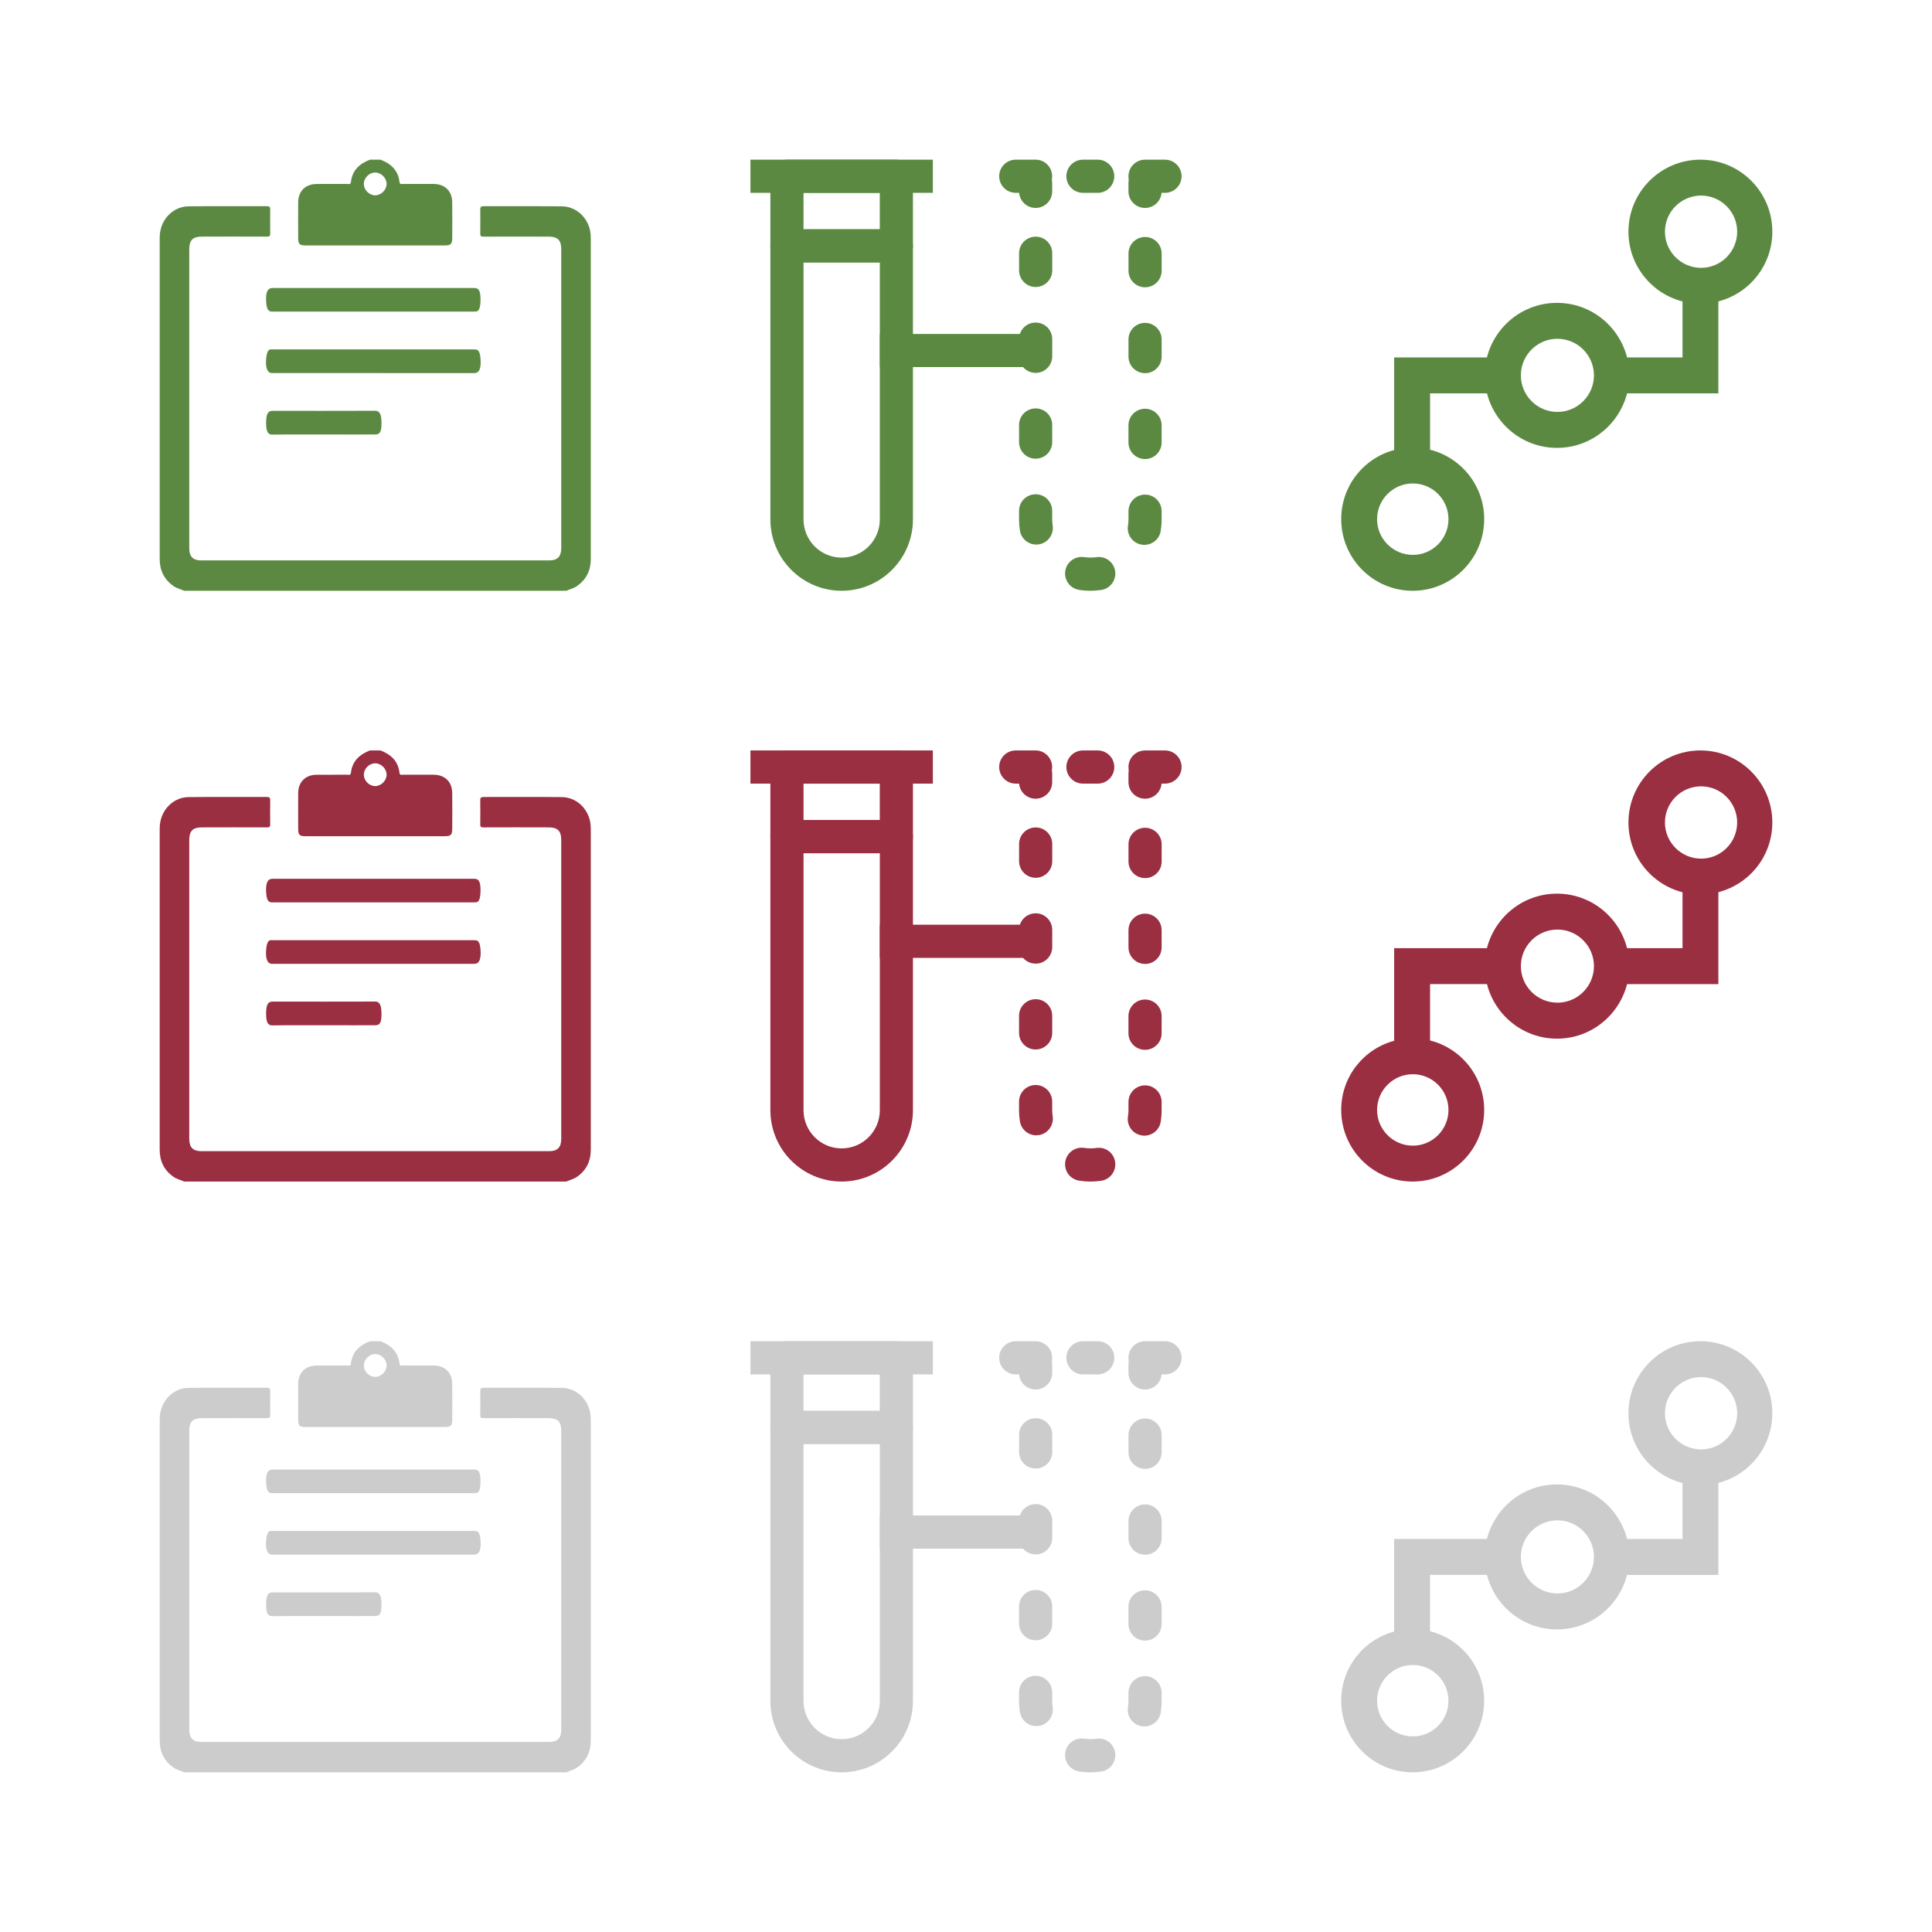
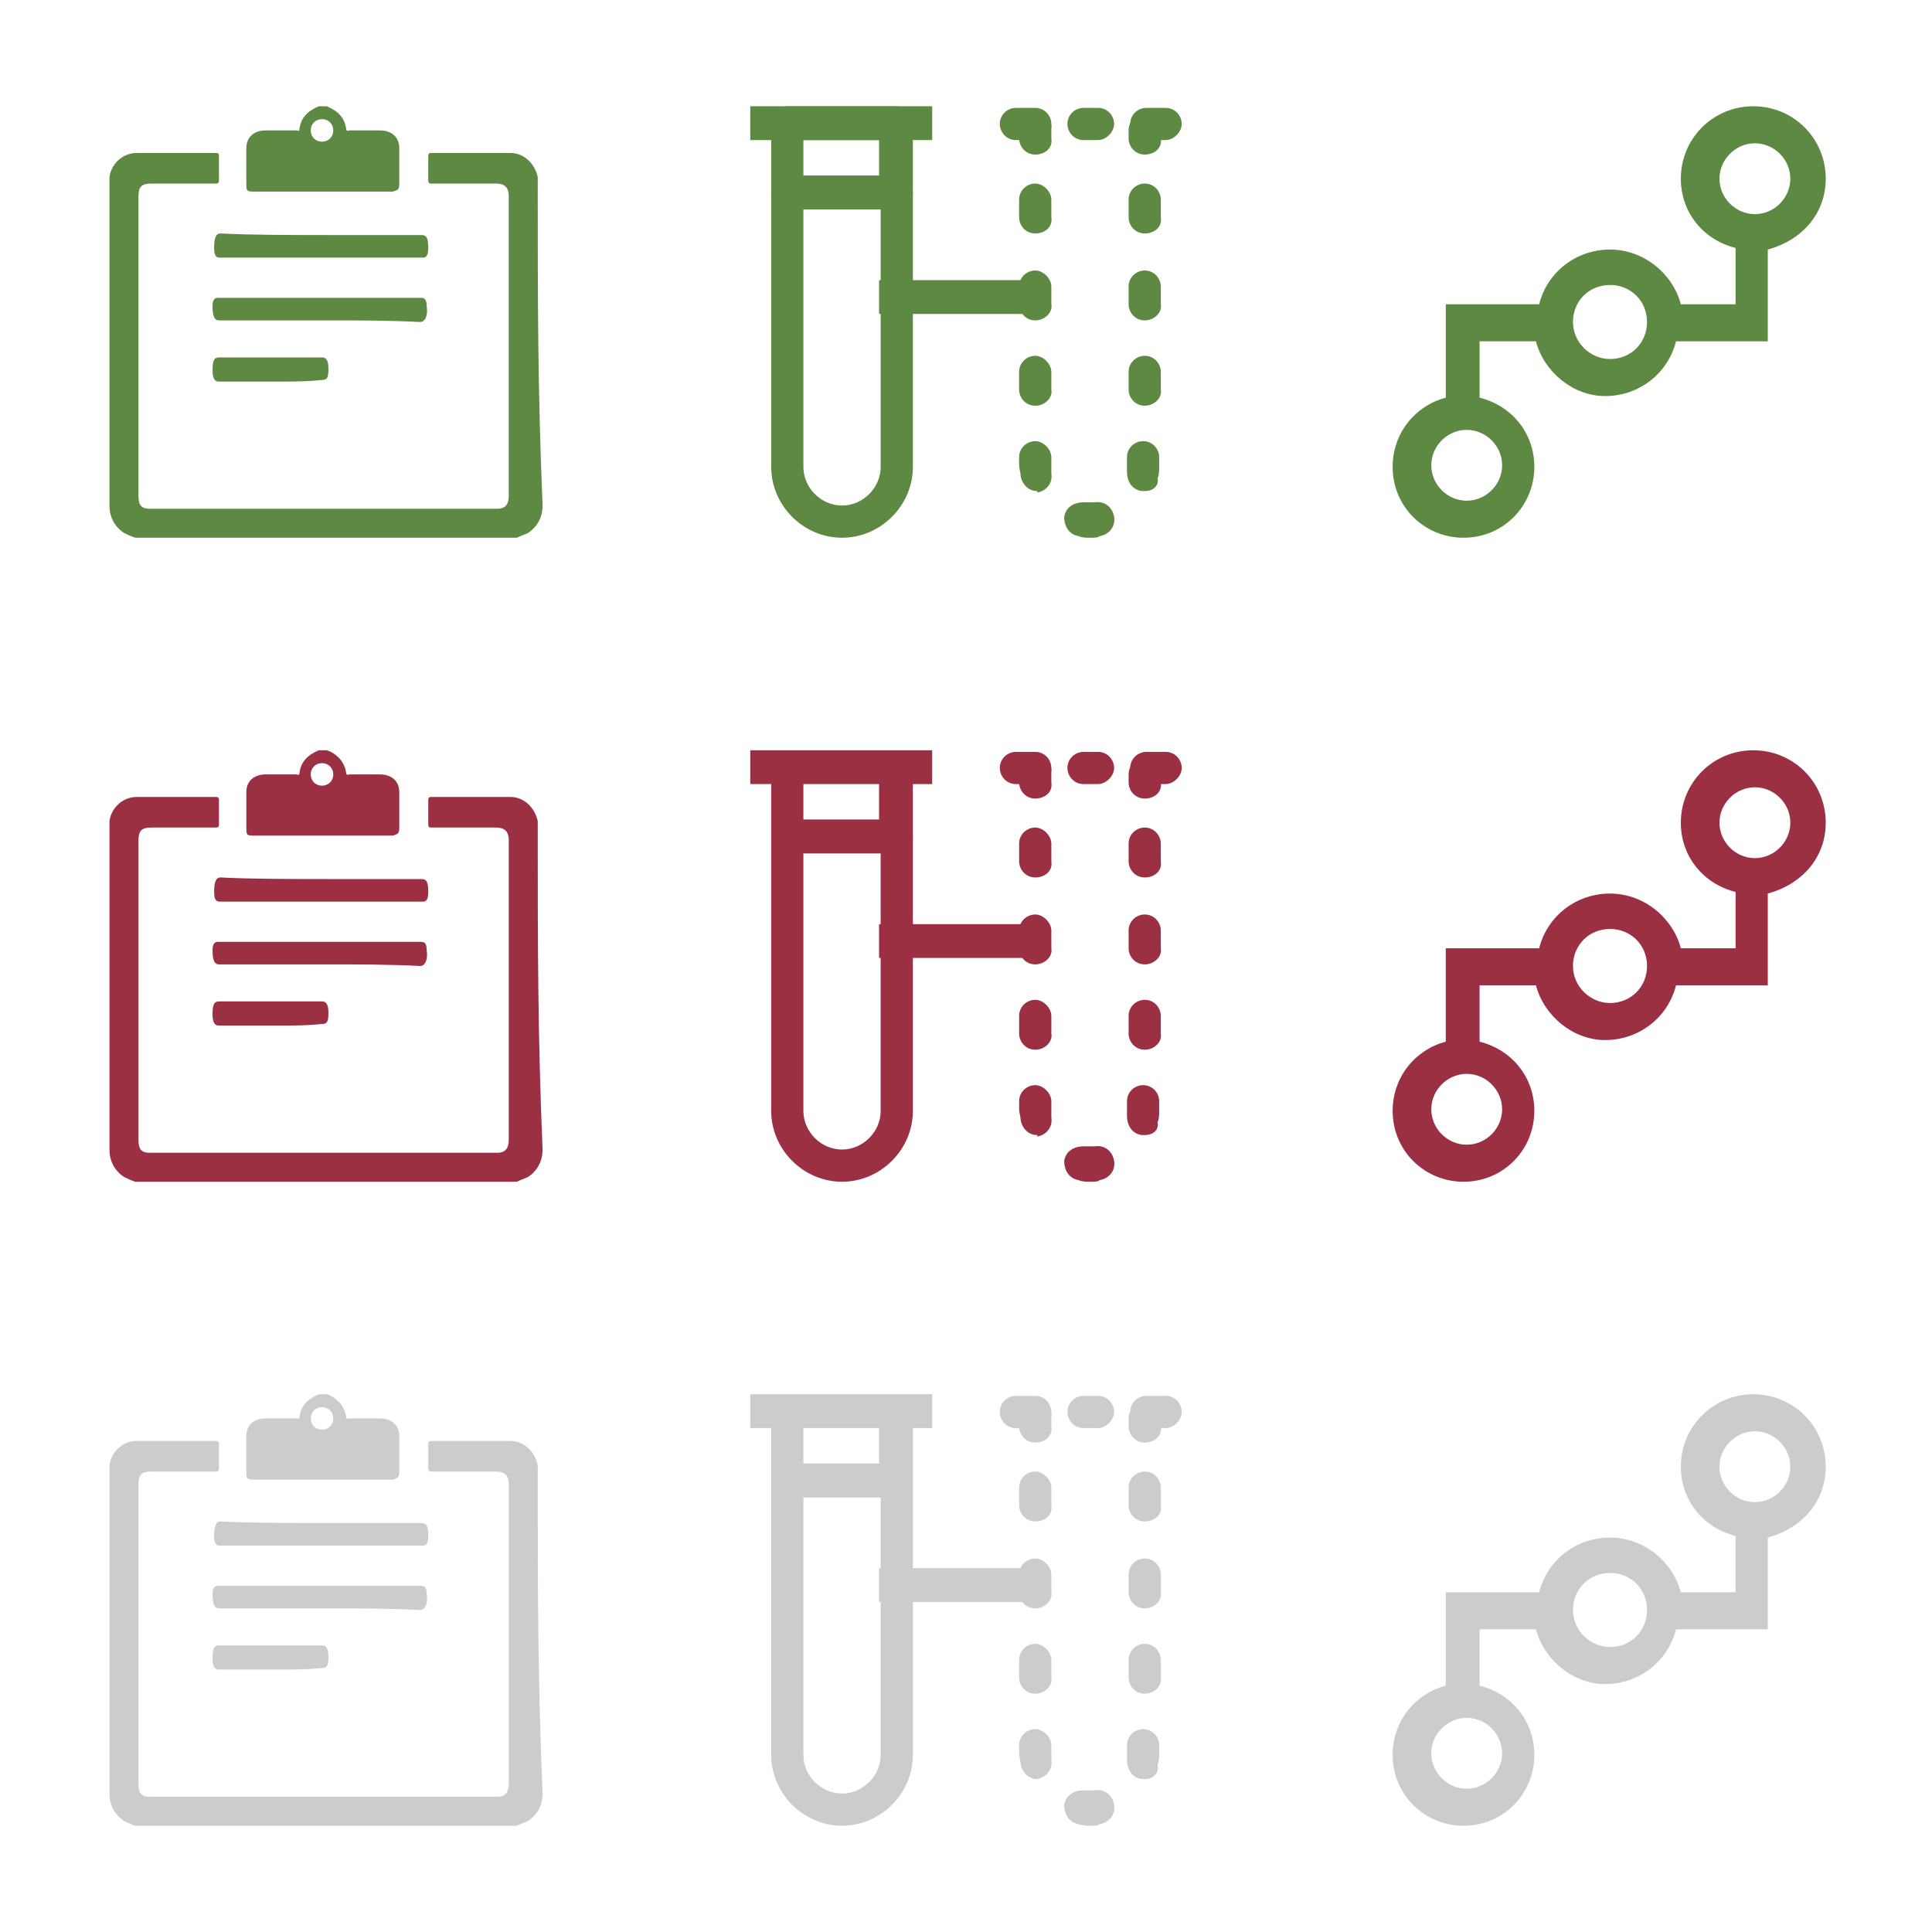
- <svg xmlns="http://www.w3.org/2000/svg" width="121" height="121" viewBox="0 0 121 121">
-   <path fill="#5C8942" d="M52.71 37c-2.46 0-4.462-2.005-4.462-4.47V15.4c0-.575.463-1.04 1.037-1.04h6.854c.573 0 1.038.465 1.038 1.04v17.13c0 2.465-2.004 4.47-4.467 4.47zm-2.386-20.562V32.53c0 1.322 1.07 2.393 2.387 2.393 1.32 0 2.392-1.07 2.392-2.393V16.438h-4.778z" />
-   <path fill="#5C8942" d="M56.14 16.438h-6.855c-.574 0-1.037-.464-1.037-1.037v-4.36c0-.575.463-1.04 1.037-1.04h6.854c.573 0 1.038.465 1.038 1.04v4.36c0 .574-.465 1.038-1.04 1.038zm-5.816-2.077H55.1v-2.283h-4.776v2.284zM64.86 13.023c-.573 0-1.038-.464-1.038-1.038v-.52c0-.574.465-1.038 1.04-1.038s1.036.464 1.036 1.04v.518c0 .575-.462 1.038-1.037 1.038zM68.29 37c-.243 0-.48-.02-.712-.057-.566-.092-.95-.624-.86-1.19.09-.565.628-.952 1.19-.86.242.035.504.04.748.003.578-.088 1.096.304 1.184.867.086.568-.3 1.1-.867 1.186-.223.03-.452.05-.684.05zm3.382-2.875c-.055 0-.11-.003-.168-.014-.566-.09-.953-.622-.86-1.19.02-.127.032-.255.032-.39v-.516c0-.574.463-1.038 1.04-1.038.573 0 1.036.464 1.036 1.038v.515c0 .248-.02.488-.057.725-.082.508-.525.87-1.023.87zm-6.772-.02c-.502 0-.94-.366-1.023-.877-.037-.23-.055-.458-.055-.698v-.536c0-.575.465-1.038 1.04-1.038s1.036.463 1.036 1.038v.536c0 .128.012.253.03.376.087.565-.298 1.097-.864 1.188-.056.007-.107.01-.164.01zm6.815-5.355c-.576 0-1.04-.463-1.04-1.038v-1.075c0-.575.464-1.037 1.04-1.037.574 0 1.037.462 1.037 1.037v1.075c0 .575-.463 1.038-1.037 1.038zm-6.854-.022c-.573 0-1.038-.462-1.038-1.036v-1.077c0-.574.465-1.036 1.04-1.036s1.036.46 1.036 1.035v1.077c0 .574-.462 1.036-1.037 1.036zm6.855-5.357c-.576 0-1.04-.464-1.04-1.038v-1.074c0-.574.464-1.038 1.04-1.038.574 0 1.037.464 1.037 1.038v1.074c0 .574-.463 1.04-1.037 1.04zm-6.854-.018c-.573 0-1.038-.464-1.038-1.04v-1.075c0-.573.465-1.037 1.04-1.037s1.036.464 1.036 1.037v1.076c0 .575-.462 1.04-1.037 1.04zm6.855-5.36c-.576 0-1.04-.464-1.04-1.037V15.88c0-.573.464-1.038 1.04-1.038.574 0 1.037.465 1.037 1.038v1.075c0 .573-.463 1.038-1.037 1.038zm-6.854-.018c-.573 0-1.038-.464-1.038-1.04V15.86c0-.574.465-1.038 1.04-1.038s1.036.464 1.036 1.037v1.075c0 .575-.462 1.04-1.037 1.04zM71.715 13.023c-.576 0-1.04-.464-1.04-1.038v-.52c0-.574.464-1.038 1.04-1.038.574 0 1.037.464 1.037 1.04v.518c0 .575-.463 1.038-1.037 1.038z" />
-   <path fill="#5C8942" d="M55.102 20.914h9.55v2.077h-9.55zM47 10h11.424v2.077H47zM64.86 12.077h-1.245c-.574 0-1.037-.466-1.037-1.04 0-.573.463-1.037 1.037-1.037h1.244c.573 0 1.036.464 1.036 1.038 0 .573-.462 1.04-1.037 1.04zM68.75 12.077h-.924c-.574 0-1.04-.466-1.04-1.04 0-.573.466-1.037 1.04-1.037h.924c.572 0 1.037.464 1.037 1.038 0 .573-.465 1.04-1.037 1.04zM72.96 12.077h-1.245c-.574 0-1.04-.466-1.04-1.04 0-.573.466-1.037 1.04-1.037h1.246c.575 0 1.04.464 1.04 1.038 0 .573-.465 1.04-1.04 1.04z" />
+ <svg xmlns="http://www.w3.org/2000/svg" id="Layer_1" viewBox="0 0 120 120">
+   <style>.st0{fill:#5D8942;} .st1{fill:none;} .st2{fill:#9B3042;} .st3{fill:#CDCCCC;}</style>
+   <g id="XMLID_2_">
+     <g id="XMLID_3_">
+       <g id="XMLID_15_">
+         <path id="XMLID_16_" class="st0" d="M33.4 11.5V11c-.2-.9-.9-1.5-1.7-1.5h-4.9c-.1 0-.2 0-.2.2v1.5c0 .2.1.2.2.2h4c.5 0 .8.2.8.8v18.6c0 .5-.2.8-.7.8H9.3c-.5 0-.7-.2-.7-.8V12.2c0-.6.2-.8.8-.8h4c.1 0 .2 0 .2-.2V9.7c0-.2-.1-.2-.2-.2H8.5c-.9 0-1.6.7-1.7 1.5v20.4c0 .7.3 1.3.9 1.7.2.1.4.2.7.3h23.7c.2-.1.5-.2.7-.3.6-.4.9-1 .9-1.7-.3-7.2-.3-12.7-.3-19.9z" />
+       </g>
+       <g id="XMLID_10_">
+         <g id="XMLID_11_">
+           <path id="XMLID_12_" class="st0" d="M20.3 6.6c.7.3 1.1.7 1.2 1.4 0 .2.2.1.2.1h1.9c.7 0 1.2.4 1.2 1.1v2.2c0 .4-.1.4-.4.5h-8.7c-.4 0-.4-.1-.4-.5V9.2c0-.7.5-1.1 1.2-1.1h1.9c.1 0 .2.1.2-.1.1-.7.5-1.1 1.2-1.4h.5zm.4 1.5c0-.4-.3-.7-.7-.7-.4 0-.7.3-.7.7 0 .4.3.7.7.7.4 0 .7-.3.7-.7z" />
+         </g>
+       </g>
+       <g id="XMLID_8_">
+         <path id="XMLID_9_" class="st0" d="M20.4 19.9h-6.8c-.3 0-.4-.3-.4-.9 0-.3.1-.5.3-.5h12.6c.2 0 .4 0 .4.5.1.6-.1 1-.4 1-1.9-.1-3.8-.1-5.7-.1z" />
+       </g>
+       <g id="XMLID_6_">
+         <path id="XMLID_7_" class="st0" d="M20.4 14.6h5.8c.3 0 .4.2.4.8 0 .4-.1.6-.3.6H13.7c-.2 0-.4 0-.4-.6s.1-.9.4-.9c1.8.1 4.8.1 6.7.1z" />
+       </g>
+       <g id="XMLID_4_">
+         <path id="XMLID_5_" class="st0" d="M17.3 23.7h-3.7c-.2 0-.4-.1-.4-.7s.1-.8.4-.8H20c.2 0 .4.1.4.7s-.1.7-.4.7c-.9.1-1.8.1-2.7.1z" />
+       </g>
+     </g>
+   </g>
+   <path class="st0" d="M52.3 33.4c-2.4 0-4.4-2-4.4-4.4V12c0-.6.5-1 1-1h6.8c.6 0 1 .5 1 1v17c0 2.4-2 4.4-4.4 4.4zM49.9 13v16c0 1.3 1.1 2.4 2.4 2.4 1.3 0 2.4-1.1 2.4-2.4V13h-4.8z" />
+   <path class="st0" d="M55.7 13h-6.8c-.6 0-1-.5-1-1V7.6c0-.6.5-1 1-1h6.8c.6 0 1 .5 1 1V12c0 .5-.5 1-1 1zm-5.8-2.1h4.7V8.7h-4.7v2.2z" />
+   <path id="XMLID_31_" class="st0" d="M64.3 9.6c-.6 0-1-.5-1-1v-.5c0-.6.5-1 1-1s1 .5 1 1v.5c.1.6-.4 1-1 1z" />
+   <path class="st0" d="M67.7 33.4c-.2 0-.5 0-.7-.1-.6-.1-.9-.6-.9-1.2.1-.6.6-.9 1.2-.9h.7c.6-.1 1.1.3 1.2.9.1.6-.3 1.1-.9 1.2-.1.1-.3.1-.6.1zm3.4-2.9h-.2c-.6-.1-.9-.6-.9-1.2v-.9c0-.6.5-1 1-1 .6 0 1 .5 1 1v.6c0 .2 0 .5-.1.7.1.5-.3.8-.8.8zm-6.7 0c-.5 0-.9-.4-1-.9 0-.2-.1-.5-.1-.7v-.5c0-.6.5-1 1-1s1 .5 1 1v1c.1.6-.3 1.1-.9 1.2.1-.1 0-.1 0-.1zm6.7-5.3c-.6 0-1-.5-1-1v-1.1c0-.6.5-1 1-1 .6 0 1 .5 1 1v1.1c.1.5-.4 1-1 1zm-6.8 0c-.6 0-1-.5-1-1v-1.1c0-.6.5-1 1-1s1 .5 1 1v1.1c.1.5-.4 1-1 1zm6.8-5.3c-.6 0-1-.5-1-1v-1.1c0-.6.5-1 1-1 .6 0 1 .5 1 1v1.1c.1.5-.4 1-1 1zm-6.8 0c-.6 0-1-.5-1-1v-1.1c0-.6.5-1 1-1s1 .5 1 1v1.1c.1.5-.4 1-1 1zm6.8-5.4c-.6 0-1-.5-1-1v-1.1c0-.6.5-1 1-1 .6 0 1 .5 1 1v1.1c.1.6-.4 1-1 1zm-6.8 0c-.6 0-1-.5-1-1v-1.1c0-.6.5-1 1-1s1 .5 1 1v1.1c.1.6-.4 1-1 1z" />
+   <path id="XMLID_21_" class="st0" d="M71.1 9.6c-.6 0-1-.5-1-1v-.5c0-.6.5-1 1-1 .6 0 1 .5 1 1v.5c.1.6-.4 1-1 1z" />
+   <path id="XMLID_20_" class="st0" d="M54.6 17.4h9.5v2.1h-9.5z" />
+   <path id="XMLID_19_" class="st0" d="M46.6 6.6h11.3v2.1H46.6z" />
+   <path id="XMLID_18_" class="st0" d="M64.3 8.7h-1.2c-.6 0-1-.5-1-1 0-.6.5-1 1-1h1.2c.6 0 1 .5 1 1 .1.5-.4 1-1 1z" />
+   <path id="XMLID_17_" class="st0" d="M68.2 8.7h-.9c-.6 0-1-.5-1-1 0-.6.5-1 1-1h.9c.6 0 1 .5 1 1s-.5 1-1 1z" />
+   <path id="XMLID_1_" class="st0" d="M72.4 8.7h-1.2c-.6 0-1-.5-1-1 0-.6.5-1 1-1h1.2c.6 0 1 .5 1 1s-.5 1-1 1z" />
  <g>
-     <path fill="#5C8942" d="M111 14.51c0-2.492-2.018-4.51-4.503-4.51-2.488 0-4.508 2.018-4.508 4.51 0 2.105 1.438 3.87 3.386 4.37v3.505h-3.472c-.504-1.966-2.273-3.417-4.39-3.417-2.114 0-3.885 1.45-4.388 3.417h-5.81v5.8c-1.91.51-3.316 2.252-3.316 4.33C84 34.988 86.002 37 88.474 37c2.473 0 4.48-2.012 4.48-4.485 0-2.102-1.445-3.862-3.39-4.35v-3.53h3.565c.5 1.96 2.272 3.416 4.384 3.416 2.117 0 3.885-1.454 4.39-3.415h5.717v-5.76c1.942-.5 3.38-2.26 3.38-4.364zM90.717 32.516c0 1.232-1 2.236-2.234 2.236-1.23 0-2.238-1.003-2.238-2.235 0-1.234 1.008-2.238 2.238-2.238 1.234 0 2.234 1.003 2.234 2.238zm-1.143-3.238zm7.965-3.48c-1.26 0-2.288-1.024-2.288-2.29 0-1.262 1.027-2.29 2.287-2.29 1.263 0 2.29 1.028 2.29 2.29 0 1.265-1.027 2.29-2.29 2.29zm9-9.023c-1.25 0-2.265-1.017-2.265-2.264s1.014-2.263 2.264-2.263c1.247 0 2.26 1.016 2.26 2.263s-1.013 2.264-2.26 2.264zM89.658 29.277" />
+     <path class="st0" d="M113.4 11.1c0-2.5-2-4.5-4.5-4.5s-4.5 2-4.5 4.5c0 2.1 1.4 3.8 3.4 4.3v3.5h-3.4c-.5-1.9-2.3-3.4-4.4-3.4-2.1 0-3.9 1.4-4.4 3.4h-5.8v5.8c-1.9.5-3.3 2.2-3.3 4.3 0 2.5 2 4.4 4.4 4.4 2.5 0 4.4-2 4.4-4.4 0-2.1-1.4-3.8-3.4-4.3v-3.5h3.5c.5 1.9 2.3 3.4 4.3 3.4 2.1 0 3.9-1.4 4.4-3.4h5.7v-5.7c2.2-.6 3.6-2.3 3.6-4.4zM93.3 28.9c0 1.2-1 2.2-2.2 2.2-1.2 0-2.2-1-2.2-2.2 0-1.2 1-2.2 2.2-2.2 1.2 0 2.2 1 2.2 2.2zm-1.2-3.2zm7.9-3.4c-1.2 0-2.3-1-2.3-2.3 0-1.3 1-2.3 2.3-2.3 1.3 0 2.3 1 2.3 2.3 0 1.3-1 2.3-2.3 2.3zm9-9c-1.2 0-2.2-1-2.2-2.2s1-2.2 2.2-2.2c1.2 0 2.2 1 2.2 2.2s-1 2.2-2.2 2.2z" />
+     <path id="XMLID_36_" class="st1" d="M92.2 25.7" />
  </g>
  <g>
-     <path fill-rule="evenodd" clip-rule="evenodd" fill="#5C8942" d="M37 14.936c0-.163-.01-.32-.04-.485-.173-.862-.896-1.515-1.753-1.527-1.04-.02-3.886-.002-4.927-.01-.147 0-.204.047-.202.2.005.51.007 1.014 0 1.522-.003.17.078.184.21.184.76-.007 3.324-.004 4.082 0 .553 0 .78.226.78.782v18.73c-.003.525-.235.766-.745.766h-21.81c-.505 0-.74-.24-.742-.765v-18.73c0-.558.227-.784.78-.784.758-.004 3.323-.007 4.08 0 .133 0 .216-.016.21-.185-.008-.51-.005-1.014 0-1.523 0-.152-.053-.198-.202-.198-1.04.007-3.886-.01-4.926.01-.858.012-1.58.664-1.75 1.527-.034.165-.044.322-.044.486v20.067c0 .724.277 1.29.863 1.7.206.144.446.197.67.297h23.934c.223-.1.465-.153.67-.296.585-.41.863-.977.863-1.7V14.935z" />
-     <path fill-rule="evenodd" clip-rule="evenodd" fill="#5C8942" d="M23.83 10c.65.247 1.105.662 1.19 1.394.018.182.155.124.25.124.625.005 1.256 0 1.884.002.708.004 1.164.444 1.167 1.147.01.75.007 1.5.002 2.25-.003.364-.087.45-.444.454h-8.762c-.356-.002-.44-.087-.442-.454-.002-.752-.005-1.5 0-2.25.006-.702.458-1.143 1.17-1.146.626-.002 1.254.003 1.883-.002.096 0 .233.058.25-.124.084-.73.54-1.146 1.19-1.394h.664zm.383 1.528c.006-.375-.333-.72-.71-.722-.376-.005-.72.338-.715.717 0 .365.324.697.692.71.374.01.725-.328.733-.705zM23.877 23.365H17.04c-.302 0-.425-.33-.368-.934.033-.336.117-.547.28-.547h12.701c.185 0 .375-.042.434.498.067.647-.057.984-.373.984h-5.837zM23.873 18.036h5.835c.307 0 .404.227.384.85-.015.406-.104.637-.295.624-.044 0-.09.004-.135.004-3.853 0-8.71-.004-12.564 0-.203.01-.388-.008-.427-.58-.042-.61.08-.897.393-.897h6.81zM20.778 27.21c-.906 0-2.813-.006-3.717.01-.232 0-.395-.106-.395-.71-.003-.563.104-.78.4-.78 1.808 0 4.622.005 6.43-.004.235 0 .393.143.396.73.007.576-.083.755-.4.755-.903.005-1.808 0-2.712 0z" />
+     <path id="XMLID_47_" class="st2" d="M33.4 51.5V51c-.2-.9-.9-1.5-1.7-1.5h-4.9c-.1 0-.2 0-.2.2v1.5c0 .2.1.2.2.2h4c.5 0 .8.2.8.8v18.6c0 .5-.2.8-.7.8H9.3c-.5 0-.7-.2-.7-.8V52.2c0-.6.2-.8.8-.8h4c.1 0 .2 0 .2-.2v-1.5c0-.2-.1-.2-.2-.2H8.5c-.9 0-1.6.7-1.7 1.5v20.4c0 .7.3 1.3.9 1.7.2.1.4.2.7.3h23.7c.2-.1.5-.2.7-.3.6-.4.9-1 .9-1.7-.3-7.2-.3-12.7-.3-19.9z" />
+     <path class="st2" d="M20.3 46.6c.6.2 1.1.7 1.2 1.4 0 .2.2.1.2.1h1.9c.7 0 1.2.4 1.2 1.1v2.2c0 .4-.1.4-.4.5h-8.7c-.4 0-.4-.1-.4-.5v-2.2c0-.7.5-1.1 1.2-1.1h1.9c.1 0 .2.1.2-.1.1-.7.5-1.1 1.2-1.4h.5zm.4 1.5c0-.4-.3-.7-.7-.7-.4 0-.7.3-.7.7 0 .4.3.7.7.7.4 0 .7-.3.7-.7z" />
+     <path id="XMLID_44_" class="st2" d="M20.4 59.9h-6.8c-.3 0-.4-.3-.4-.9 0-.3.1-.5.3-.5h12.6c.2 0 .4 0 .4.5.1.6-.1 1-.4 1-1.9-.1-3.8-.1-5.7-.1z" />
+     <path id="XMLID_43_" class="st2" d="M20.4 54.6h5.8c.3 0 .4.2.4.8 0 .4-.1.6-.3.6H13.7c-.2 0-.4 0-.4-.6s.1-.9.4-.9c1.8.1 4.8.1 6.7.1z" />
+     <path id="XMLID_42_" class="st2" d="M17.3 63.7h-3.7c-.2 0-.4-.1-.4-.7s.1-.8.4-.8H20c.2 0 .4.1.4.7s-.1.7-.4.7c-.9.1-1.8.1-2.7.1z" />
  </g>
  <g>
-     <path fill="#9A2F41" d="M52.71 74c-2.46 0-4.462-2.004-4.462-4.47V52.4c0-.574.463-1.04 1.037-1.04h6.854c.573 0 1.038.466 1.038 1.04v17.13c0 2.466-2.004 4.47-4.467 4.47zm-2.386-20.562V69.53c0 1.322 1.07 2.393 2.387 2.393 1.32 0 2.392-1.07 2.392-2.393V53.438h-4.778z" />
-     <path fill="#9A2F41" d="M56.14 53.438h-6.855c-.574 0-1.037-.463-1.037-1.037v-4.36c0-.574.463-1.04 1.037-1.04h6.854c.573 0 1.038.466 1.038 1.04v4.36c0 .575-.465 1.038-1.04 1.038zm-5.816-2.077H55.1V49.08h-4.776v2.283zM64.86 50.023c-.573 0-1.038-.463-1.038-1.037v-.52c0-.574.465-1.04 1.04-1.04s1.036.466 1.036 1.04v.52c0 .575-.462 1.037-1.037 1.037zM68.29 74c-.243 0-.48-.02-.712-.057-.566-.092-.95-.623-.86-1.19.09-.565.628-.952 1.19-.86.242.035.504.04.748.004.578-.088 1.096.303 1.184.867.086.568-.3 1.098-.867 1.186-.223.032-.452.05-.684.05zm3.382-2.875c-.055 0-.11-.002-.168-.014-.566-.09-.953-.622-.86-1.19.02-.127.032-.254.032-.39v-.515c0-.574.463-1.04 1.04-1.04.573 0 1.036.466 1.036 1.04v.514c0 .25-.02.49-.057.726-.082.508-.525.87-1.023.87zm-6.772-.02c-.502 0-.94-.366-1.023-.876-.037-.23-.055-.46-.055-.7v-.536c0-.576.465-1.04 1.04-1.04s1.036.464 1.036 1.04v.535c0 .128.012.253.03.376.087.564-.298 1.096-.864 1.188-.056.008-.107.01-.164.01zm6.815-5.355c-.576 0-1.04-.463-1.04-1.037v-1.076c0-.574.464-1.037 1.04-1.037.574 0 1.037.463 1.037 1.037v1.076c0 .574-.463 1.037-1.037 1.037zm-6.854-.02c-.573 0-1.038-.464-1.038-1.038v-1.076c0-.574.465-1.037 1.04-1.037s1.036.462 1.036 1.036v1.076c0 .574-.462 1.037-1.037 1.037zm6.855-5.36c-.576 0-1.04-.464-1.04-1.038v-1.074c0-.574.464-1.037 1.04-1.037.574 0 1.037.464 1.037 1.038v1.074c0 .574-.463 1.04-1.037 1.04zm-6.854-.018c-.573 0-1.038-.463-1.038-1.04v-1.075c0-.572.465-1.037 1.04-1.037s1.036.465 1.036 1.037v1.076c0 .576-.462 1.04-1.037 1.04zm6.855-5.358c-.576 0-1.04-.465-1.04-1.04v-1.073c0-.573.464-1.038 1.04-1.038.574 0 1.037.465 1.037 1.04v1.073c0 .574-.463 1.04-1.037 1.04zm-6.854-.02c-.573 0-1.038-.464-1.038-1.038V52.86c0-.574.465-1.037 1.04-1.037s1.036.463 1.036 1.037v1.076c0 .574-.462 1.04-1.037 1.04zM71.715 50.023c-.576 0-1.04-.463-1.04-1.037v-.52c0-.574.464-1.04 1.04-1.04.574 0 1.037.466 1.037 1.04v.52c0 .575-.463 1.037-1.037 1.037z" />
-     <path fill="#9A2F41" d="M55.102 57.914h9.55v2.078h-9.55z" />
+     <path id="XMLID_53_" class="st3" d="M33.4 91.5V91c-.2-.9-.9-1.5-1.7-1.5h-4.9c-.1 0-.2 0-.2.2v1.5c0 .2.1.2.2.2h4c.5 0 .8.2.8.8v18.6c0 .5-.2.8-.7.8H9.3c-.5 0-.7-.2-.7-.8V92.2c0-.6.2-.8.8-.8h4c.1 0 .2 0 .2-.2v-1.5c0-.2-.1-.2-.2-.2H8.5c-.9 0-1.6.7-1.7 1.5v20.4c0 .7.3 1.3.9 1.7.2.1.4.2.7.3h23.7c.2-.1.5-.2.7-.3.6-.4.9-1 .9-1.7-.3-7.2-.3-12.7-.3-19.9z" />
+     <path class="st3" d="M20.3 86.6c.6.2 1.1.7 1.2 1.4 0 .2.2.1.2.1h1.9c.7 0 1.2.4 1.2 1.1v2.2c0 .4-.1.4-.4.5h-8.7c-.4 0-.4-.1-.4-.5v-2.2c0-.7.5-1.1 1.2-1.1h1.9c.1 0 .2.1.2-.1.1-.7.5-1.1 1.2-1.4h.5zm.4 1.5c0-.4-.3-.7-.7-.7-.4 0-.7.3-.7.7 0 .4.3.7.7.7.4 0 .7-.3.7-.7z" />
+     <path id="XMLID_50_" class="st3" d="M20.4 99.9h-6.8c-.3 0-.4-.3-.4-.9 0-.3.1-.5.3-.5h12.6c.2 0 .4 0 .4.5.1.6-.1 1-.4 1-1.9-.1-3.8-.1-5.7-.1z" />
+     <path id="XMLID_49_" class="st3" d="M20.4 94.6h5.8c.3 0 .4.2.4.8 0 .4-.1.6-.3.6H13.7c-.2 0-.4 0-.4-.6s.1-.9.4-.9c1.8.1 4.8.1 6.7.1z" />
+     <path id="XMLID_48_" class="st3" d="M17.3 103.7h-3.7c-.2 0-.4-.1-.4-.7s.1-.8.4-.8H20c.2 0 .4.1.4.7s-.1.7-.4.7c-.9.1-1.8.1-2.7.1z" />
+   </g>
+   <g>
+     <path class="st2" d="M52.3 73.4c-2.4 0-4.4-2-4.4-4.4V52c0-.6.5-1 1-1h6.8c.6 0 1 .5 1 1v17c0 2.4-2 4.4-4.4 4.4zM49.9 53v16c0 1.3 1.1 2.4 2.4 2.4 1.3 0 2.4-1.1 2.4-2.4V53h-4.8z" />
+     <path class="st2" d="M55.7 53h-6.8c-.6 0-1-.5-1-1v-4.3c0-.6.5-1 1-1h6.8c.6 0 1 .5 1 1V52c0 .5-.5 1-1 1zm-5.8-2.1h4.7v-2.3h-4.7v2.3z" />
+     <path id="XMLID_69_" class="st2" d="M64.3 49.6c-.6 0-1-.5-1-1v-.5c0-.6.5-1 1-1s1 .5 1 1v.5c.1.6-.4 1-1 1z" />
+     <path class="st2" d="M67.7 73.4c-.2 0-.5 0-.7-.1-.6-.1-.9-.6-.9-1.2.1-.6.6-.9 1.2-.9h.7c.6-.1 1.1.3 1.2.9.1.6-.3 1.1-.9 1.2-.1.1-.3.1-.6.1zm3.4-2.9h-.2c-.6-.1-.9-.6-.9-1.2v-.9c0-.6.5-1 1-1 .6 0 1 .5 1 1v.6c0 .2 0 .5-.1.7.1.5-.3.8-.8.8zm-6.7 0c-.5 0-.9-.4-1-.9 0-.2-.1-.5-.1-.7v-.5c0-.6.5-1 1-1s1 .5 1 1v1c.1.6-.3 1.1-.9 1.2.1-.1 0-.1 0-.1zm6.7-5.3c-.6 0-1-.5-1-1v-1.1c0-.6.5-1 1-1 .6 0 1 .5 1 1v1.1c.1.5-.4 1-1 1zm-6.8 0c-.6 0-1-.5-1-1v-1.1c0-.6.5-1 1-1s1 .5 1 1v1.1c.1.5-.4 1-1 1zm6.8-5.3c-.6 0-1-.5-1-1v-1.1c0-.6.5-1 1-1 .6 0 1 .5 1 1v1.1c.1.5-.4 1-1 1zm-6.8 0c-.6 0-1-.5-1-1v-1.1c0-.6.5-1 1-1s1 .5 1 1v1.1c.1.5-.4 1-1 1zm6.8-5.4c-.6 0-1-.5-1-1v-1.1c0-.6.5-1 1-1 .6 0 1 .5 1 1v1.1c.1.6-.4 1-1 1zm-6.8 0c-.6 0-1-.5-1-1v-1.1c0-.6.5-1 1-1s1 .5 1 1v1.1c.1.6-.4 1-1 1z" />
+     <path id="XMLID_59_" class="st2" d="M71.1 49.6c-.6 0-1-.5-1-1v-.5c0-.6.5-1 1-1 .6 0 1 .5 1 1v.5c.1.6-.4 1-1 1z" />
+     <path id="XMLID_58_" class="st2" d="M54.6 57.4h9.5v2.1h-9.5z" />
    <g>
-       <path fill="#9A2F41" d="M47 47h11.424v2.078H47z" />
+       <path id="XMLID_57_" class="st2" d="M46.6 46.6h11.3v2.1H46.6z" />
    </g>
    <g>
-       <path fill="#9A2F41" d="M64.86 49.078h-1.245c-.574 0-1.037-.467-1.037-1.04S63.04 47 63.615 47h1.244c.573 0 1.036.465 1.036 1.04 0 .57-.462 1.038-1.037 1.038zM68.75 49.078h-.924c-.574 0-1.04-.467-1.04-1.04S67.253 47 67.827 47h.924c.572 0 1.037.465 1.037 1.04 0 .57-.465 1.038-1.037 1.038zM72.96 49.078h-1.245c-.574 0-1.04-.467-1.04-1.04S71.142 47 71.716 47h1.246c.575 0 1.04.465 1.04 1.04 0 .57-.465 1.038-1.04 1.038z" />
+       <path id="XMLID_56_" class="st2" d="M64.3 48.7h-1.2c-.6 0-1-.5-1-1 0-.6.5-1 1-1h1.2c.6 0 1 .5 1 1 .1.5-.4 1-1 1z" />
+       <path id="XMLID_55_" class="st2" d="M68.2 48.7h-.9c-.6 0-1-.5-1-1 0-.6.5-1 1-1h.9c.6 0 1 .5 1 1s-.5 1-1 1z" />
+       <path id="XMLID_54_" class="st2" d="M72.4 48.7h-1.2c-.6 0-1-.5-1-1 0-.6.5-1 1-1h1.2c.6 0 1 .5 1 1s-.5 1-1 1z" />
    </g>
  </g>
  <g>
-     <path fill="#9A2F41" d="M111 51.512c0-2.494-2.018-4.512-4.503-4.512-2.488 0-4.508 2.018-4.508 4.512 0 2.104 1.438 3.87 3.386 4.37v3.503h-3.472c-.504-1.965-2.273-3.416-4.39-3.416-2.114 0-3.885 1.45-4.388 3.415h-5.81v5.8c-1.91.51-3.316 2.253-3.316 4.33C84 71.99 86.002 74 88.474 74c2.473 0 4.48-2.012 4.48-4.484 0-2.102-1.445-3.863-3.39-4.352v-3.53h3.565c.5 1.962 2.272 3.417 4.384 3.417 2.117 0 3.885-1.454 4.39-3.415h5.717v-5.76c1.942-.5 3.38-2.26 3.38-4.363zM90.717 69.516c0 1.232-1 2.236-2.234 2.236-1.23 0-2.238-1.004-2.238-2.236 0-1.234 1.008-2.238 2.238-2.238 1.234 0 2.234 1.003 2.234 2.238zm-1.143-3.24zm7.965-3.48c-1.26 0-2.288-1.022-2.288-2.288 0-1.262 1.027-2.29 2.287-2.29 1.263 0 2.29 1.028 2.29 2.29 0 1.265-1.027 2.29-2.29 2.29zm9-9.02c-1.25 0-2.265-1.02-2.265-2.265 0-1.247 1.014-2.263 2.264-2.263 1.247 0 2.26 1.016 2.26 2.264 0 1.248-1.013 2.265-2.26 2.265zM89.658 66.277" />
+     <path class="st2" d="M113.4 51.1c0-2.5-2-4.5-4.5-4.5s-4.5 2-4.5 4.5c0 2.1 1.4 3.8 3.4 4.3v3.5h-3.4c-.5-1.9-2.3-3.4-4.4-3.4-2.1 0-3.9 1.4-4.4 3.4h-5.8v5.8c-1.9.5-3.3 2.2-3.3 4.3 0 2.5 2 4.4 4.4 4.4 2.5 0 4.4-2 4.4-4.4 0-2.1-1.4-3.8-3.4-4.3v-3.5h3.5c.5 1.9 2.3 3.4 4.3 3.4 2.1 0 3.9-1.4 4.4-3.4h5.7v-5.7c2.2-.6 3.6-2.3 3.6-4.4zM93.3 68.9c0 1.2-1 2.2-2.2 2.2-1.2 0-2.2-1-2.2-2.2 0-1.2 1-2.2 2.2-2.2 1.2 0 2.2 1 2.2 2.2zm-1.2-3.2zm7.9-3.4c-1.2 0-2.3-1-2.3-2.3 0-1.3 1-2.3 2.3-2.3 1.3 0 2.3 1 2.3 2.3 0 1.3-1 2.3-2.3 2.3zm9-9c-1.2 0-2.2-1-2.2-2.2 0-1.2 1-2.2 2.2-2.2 1.2 0 2.2 1 2.2 2.2 0 1.2-1 2.2-2.2 2.2z" />
+     <path id="XMLID_74_" class="st1" d="M92.2 65.7" />
  </g>
  <g>
-     <path fill-rule="evenodd" clip-rule="evenodd" fill="#9A2F41" d="M37 51.936c0-.162-.01-.32-.04-.484-.173-.863-.896-1.516-1.753-1.53-1.04-.017-3.886 0-4.927-.007-.147 0-.204.045-.202.197.005.51.007 1.016 0 1.523-.003.17.078.184.21.184.76-.007 3.324-.003 4.082 0 .553 0 .78.226.78.782v18.732c-.003.523-.235.764-.745.764h-21.81c-.505 0-.74-.24-.742-.764V52.602c0-.557.227-.783.78-.783.758-.003 3.323-.007 4.08 0 .133 0 .216-.015.21-.185-.008-.508-.005-1.014 0-1.523 0-.152-.053-.197-.202-.197-1.04.006-3.886-.01-4.926.008-.858.014-1.58.666-1.75 1.53-.034.162-.044.32-.044.483v20.068c0 .723.277 1.29.863 1.7.206.144.446.196.67.296h23.934c.223-.1.465-.152.67-.295.585-.41.863-.978.863-1.7v-20.07z" />
-     <path fill-rule="evenodd" clip-rule="evenodd" fill="#9A2F41" d="M23.83 47c.65.248 1.105.662 1.19 1.395.018.182.155.123.25.123.625.006 1.256 0 1.884.002.708.004 1.164.445 1.167 1.148.01.75.007 1.5.002 2.248-.003.365-.087.453-.444.455h-8.762c-.356 0-.44-.087-.442-.454-.002-.752-.005-1.5 0-2.248.006-.703.458-1.145 1.17-1.148.626-.002 1.254.004 1.883-.002.096 0 .233.06.25-.123.084-.732.54-1.146 1.19-1.395h.664zm.383 1.53c.006-.376-.333-.722-.71-.724-.376-.004-.72.338-.715.717 0 .365.324.697.692.71.374.01.725-.327.733-.704zM23.877 60.365H17.04c-.302 0-.425-.33-.368-.934.033-.335.117-.546.28-.546h12.701c.185 0 .375-.043.434.498.067.646-.057.982-.373.982h-5.837zM23.873 55.037h5.835c.307 0 .404.227.384.85-.015.406-.104.637-.295.623-.044 0-.09.004-.135.004-3.853 0-8.71-.004-12.564 0-.203.01-.388-.008-.427-.58-.042-.61.08-.896.393-.896h6.81zM20.778 64.21c-.906 0-2.813-.005-3.717.01-.232 0-.395-.106-.395-.71-.003-.562.104-.78.4-.78 1.808 0 4.622.005 6.43-.003.235 0 .393.143.396.73.007.576-.083.754-.4.754-.903.005-1.808 0-2.712 0z" />
-   </g>
-   <g>
-     <path fill="#CCC" d="M52.71 111c-2.46 0-4.462-2.004-4.462-4.47V89.4c0-.574.463-1.04 1.037-1.04h6.854c.573 0 1.038.466 1.038 1.04v17.13c0 2.466-2.004 4.47-4.467 4.47zm-2.386-20.562v16.092c0 1.322 1.07 2.393 2.387 2.393 1.32 0 2.392-1.07 2.392-2.393V90.438h-4.778z" />
-     <path fill="#CCC" d="M56.14 90.438h-6.855c-.574 0-1.037-.463-1.037-1.037v-4.36c0-.574.463-1.04 1.037-1.04h6.854c.573 0 1.038.466 1.038 1.04v4.36c0 .575-.465 1.038-1.04 1.038zm-5.816-2.077H55.1V86.08h-4.776v2.283zM64.86 87.023c-.573 0-1.038-.463-1.038-1.037v-.52c0-.574.465-1.04 1.04-1.04s1.036.466 1.036 1.04v.52c0 .575-.462 1.037-1.037 1.037zM68.29 111c-.243 0-.48-.02-.712-.057-.566-.092-.95-.623-.86-1.19.09-.565.628-.952 1.19-.86.242.035.504.04.748.004.578-.088 1.096.303 1.184.867.086.568-.3 1.098-.867 1.186-.223.032-.452.05-.684.05zm3.382-2.875c-.055 0-.11-.002-.168-.014-.566-.09-.953-.622-.86-1.19.02-.127.032-.254.032-.39v-.515c0-.574.463-1.04 1.04-1.04.573 0 1.036.466 1.036 1.04v.514c0 .25-.02.49-.057.726-.082.508-.525.87-1.023.87zm-6.772-.02c-.502 0-.94-.366-1.023-.876-.037-.23-.055-.46-.055-.7v-.535c0-.576.465-1.04 1.04-1.04s1.036.464 1.036 1.04v.535c0 .13.012.254.03.377.087.564-.298 1.096-.864 1.188-.056.007-.107.01-.164.01zm6.815-5.355c-.576 0-1.04-.463-1.04-1.037v-1.076c0-.574.464-1.037 1.04-1.037.574 0 1.037.463 1.037 1.037v1.076c0 .574-.463 1.037-1.037 1.037zm-6.854-.02c-.573 0-1.038-.464-1.038-1.038v-1.076c0-.574.465-1.037 1.04-1.037s1.036.462 1.036 1.036v1.076c0 .574-.462 1.037-1.037 1.037zm6.855-5.36c-.576 0-1.04-.464-1.04-1.038v-1.074c0-.574.464-1.037 1.04-1.037.574 0 1.037.464 1.037 1.038v1.074c0 .574-.463 1.04-1.037 1.04zm-6.854-.018c-.573 0-1.038-.463-1.038-1.04v-1.075c0-.572.465-1.037 1.04-1.037s1.036.465 1.036 1.037v1.076c0 .576-.462 1.04-1.037 1.04zm6.855-5.358c-.576 0-1.04-.465-1.04-1.04v-1.073c0-.573.464-1.038 1.04-1.038.574 0 1.037.465 1.037 1.04v1.073c0 .574-.463 1.04-1.037 1.04zm-6.854-.02c-.573 0-1.038-.464-1.038-1.038V89.86c0-.574.465-1.037 1.04-1.037s1.036.463 1.036 1.037v1.076c0 .574-.462 1.04-1.037 1.04zM71.715 87.023c-.576 0-1.04-.463-1.04-1.037v-.52c0-.574.464-1.04 1.04-1.04.574 0 1.037.466 1.037 1.04v.52c0 .575-.463 1.037-1.037 1.037z" />
-     <path fill="#CCC" d="M55.102 94.914h9.55v2.078h-9.55z" />
+     <path class="st3" d="M52.3 113.4c-2.4 0-4.4-2-4.4-4.4V92c0-.6.5-1 1-1h6.8c.6 0 1 .5 1 1v17c0 2.4-2 4.4-4.4 4.4zM49.9 93v16c0 1.3 1.1 2.4 2.4 2.4 1.3 0 2.4-1.1 2.4-2.4V93h-4.8z" />
+     <path class="st3" d="M55.7 93h-6.8c-.6 0-1-.5-1-1v-4.3c0-.6.5-1 1-1h6.8c.6 0 1 .5 1 1V92c0 .5-.5 1-1 1zm-5.8-2.1h4.7v-2.3h-4.7v2.3z" />
+     <path id="XMLID_95_" class="st3" d="M64.3 89.6c-.6 0-1-.5-1-1v-.5c0-.6.5-1 1-1s1 .5 1 1v.5c.1.6-.4 1-1 1z" />
+     <path class="st3" d="M67.7 113.4c-.2 0-.5 0-.7-.1-.6-.1-.9-.6-.9-1.2.1-.6.6-.9 1.2-.9h.7c.6-.1 1.1.3 1.2.9.1.6-.3 1.1-.9 1.2-.1.1-.3.1-.6.1zm3.4-2.9h-.2c-.6-.1-.9-.6-.9-1.2v-.9c0-.6.5-1 1-1 .6 0 1 .5 1 1v.5c0 .2 0 .5-.1.7.1.6-.3.9-.8.9zm-6.7 0c-.5 0-.9-.4-1-.9 0-.2-.1-.5-.1-.7v-.5c0-.6.5-1 1-1s1 .5 1 1v.9c.1.6-.3 1.1-.9 1.2.1 0 0 0 0 0zm6.7-5.3c-.6 0-1-.5-1-1v-1.1c0-.6.5-1 1-1 .6 0 1 .5 1 1v1.1c.1.5-.4 1-1 1zm-6.8 0c-.6 0-1-.5-1-1v-1.1c0-.6.5-1 1-1s1 .5 1 1v1.1c.1.5-.4 1-1 1zm6.8-5.3c-.6 0-1-.5-1-1v-1.1c0-.6.5-1 1-1 .6 0 1 .5 1 1v1.1c.1.5-.4 1-1 1zm-6.8 0c-.6 0-1-.5-1-1v-1.1c0-.6.5-1 1-1s1 .5 1 1v1.1c.1.5-.4 1-1 1zm6.8-5.4c-.6 0-1-.5-1-1v-1.1c0-.6.5-1 1-1 .6 0 1 .5 1 1v1.1c.1.6-.4 1-1 1zm-6.8 0c-.6 0-1-.5-1-1v-1.1c0-.6.5-1 1-1s1 .5 1 1v1.1c.1.6-.4 1-1 1z" />
+     <path id="XMLID_85_" class="st3" d="M71.1 89.6c-.6 0-1-.5-1-1v-.5c0-.6.5-1 1-1 .6 0 1 .5 1 1v.5c.1.6-.4 1-1 1z" />
+     <path id="XMLID_84_" class="st3" d="M54.6 97.4h9.5v2.1h-9.5z" />
    <g>
-       <path fill="#CCC" d="M47 84h11.424v2.078H47z" />
+       <path id="XMLID_83_" class="st3" d="M46.6 86.6h11.3v2.1H46.6z" />
    </g>
    <g>
-       <path fill="#CCC" d="M64.86 86.078h-1.245c-.574 0-1.037-.467-1.037-1.04S63.04 84 63.615 84h1.244c.573 0 1.036.465 1.036 1.04 0 .57-.462 1.038-1.037 1.038zM68.75 86.078h-.924c-.574 0-1.04-.467-1.04-1.04S67.253 84 67.827 84h.924c.572 0 1.037.465 1.037 1.04 0 .57-.465 1.038-1.037 1.038zM72.96 86.078h-1.245c-.574 0-1.04-.467-1.04-1.04S71.142 84 71.716 84h1.246c.575 0 1.04.465 1.04 1.04 0 .57-.465 1.038-1.04 1.038z" />
+       <path id="XMLID_82_" class="st3" d="M64.3 88.7h-1.2c-.6 0-1-.5-1-1 0-.6.5-1 1-1h1.2c.6 0 1 .5 1 1 .1.5-.4 1-1 1z" />
+       <path id="XMLID_81_" class="st3" d="M68.2 88.7h-.9c-.6 0-1-.5-1-1 0-.6.5-1 1-1h.9c.6 0 1 .5 1 1s-.5 1-1 1z" />
+       <path id="XMLID_80_" class="st3" d="M72.4 88.7h-1.2c-.6 0-1-.5-1-1 0-.6.5-1 1-1h1.2c.6 0 1 .5 1 1s-.5 1-1 1z" />
    </g>
  </g>
  <g>
-     <path fill="#CCC" d="M111 88.512c0-2.494-2.018-4.512-4.503-4.512-2.488 0-4.508 2.018-4.508 4.512 0 2.104 1.438 3.87 3.386 4.37v3.503h-3.472c-.504-1.965-2.273-3.416-4.39-3.416-2.114 0-3.885 1.45-4.388 3.415h-5.81v5.8c-1.912.51-3.317 2.253-3.317 4.33 0 2.474 2 4.485 4.473 4.485s4.48-2.012 4.48-4.484c0-2.102-1.445-3.863-3.39-4.352v-3.53h3.565c.5 1.962 2.273 3.417 4.385 3.417 2.117 0 3.885-1.454 4.39-3.415h5.717v-5.76c1.942-.5 3.38-2.26 3.38-4.363zm-20.283 18.004c0 1.232-1 2.236-2.234 2.236-1.23 0-2.238-1.004-2.238-2.236 0-1.234 1.008-2.238 2.238-2.238 1.234 0 2.234 1.003 2.234 2.238zm-1.143-3.24zm7.965-3.48c-1.26 0-2.288-1.022-2.288-2.288 0-1.262 1.027-2.29 2.287-2.29 1.263 0 2.29 1.028 2.29 2.29 0 1.265-1.027 2.29-2.29 2.29zm9-9.02c-1.25 0-2.265-1.02-2.265-2.265 0-1.247 1.014-2.263 2.264-2.263 1.247 0 2.26 1.016 2.26 2.264 0 1.248-1.013 2.265-2.26 2.265zM89.658 103.277" />
-   </g>
-   <g>
-     <path fill-rule="evenodd" clip-rule="evenodd" fill="#CCC" d="M37 88.936c0-.162-.01-.32-.04-.484-.173-.863-.896-1.516-1.753-1.53-1.04-.017-3.886 0-4.927-.007-.147 0-.204.045-.202.197.005.51.007 1.016 0 1.523-.003.17.078.184.21.184.76-.007 3.324-.003 4.082 0 .553 0 .78.226.78.782v18.732c-.003.523-.235.764-.745.764h-21.81c-.505 0-.74-.24-.742-.764V89.602c0-.557.227-.783.78-.783.758-.003 3.323-.007 4.08 0 .133 0 .216-.015.21-.185-.008-.508-.005-1.014 0-1.523 0-.152-.053-.197-.202-.197-1.04.006-3.886-.01-4.926.008-.858.014-1.58.666-1.75 1.53-.034.162-.044.32-.044.483v20.068c0 .723.277 1.29.863 1.7.206.144.446.196.67.296h23.934c.223-.1.465-.152.67-.295.586-.41.863-.98.863-1.7v-20.07z" />
-     <path fill-rule="evenodd" clip-rule="evenodd" fill="#CCC" d="M23.83 84c.65.248 1.105.662 1.19 1.395.018.182.155.123.25.123.625.006 1.256 0 1.884.002.708.004 1.164.445 1.167 1.148.01.75.007 1.5.002 2.248-.003.365-.087.453-.444.455h-8.762c-.356 0-.44-.087-.442-.454-.002-.752-.005-1.5 0-2.248.006-.703.458-1.145 1.17-1.148.626-.002 1.254.004 1.883-.002.096 0 .233.06.25-.123.084-.732.54-1.146 1.19-1.395h.664zm.383 1.53c.006-.376-.333-.722-.71-.724-.376-.004-.72.338-.715.717 0 .365.324.697.692.71.374.01.725-.327.733-.704zM23.877 97.365H17.04c-.302 0-.425-.33-.368-.934.033-.335.117-.546.28-.546h12.701c.185 0 .375-.043.434.498.067.646-.057.982-.373.982h-5.837zM23.873 92.037h5.835c.307 0 .404.227.384.85-.015.406-.104.637-.295.623-.044 0-.09.004-.135.004-3.853 0-8.71-.004-12.564 0-.203.01-.388-.008-.427-.58-.042-.61.08-.896.393-.896h6.81zM20.778 101.21c-.906 0-2.813-.005-3.717.01-.232 0-.395-.106-.395-.71-.003-.562.104-.78.4-.78 1.808 0 4.622.005 6.43-.003.235 0 .393.143.396.73.007.576-.083.754-.4.754-.903.005-1.808 0-2.712 0z" />
+     <path class="st3" d="M113.4 91.1c0-2.5-2-4.5-4.5-4.5s-4.5 2-4.5 4.5c0 2.1 1.4 3.8 3.4 4.3v3.5h-3.4c-.5-1.9-2.3-3.4-4.4-3.4-2.1 0-3.9 1.4-4.4 3.4h-5.8v5.8c-1.9.5-3.3 2.2-3.3 4.3 0 2.5 2 4.4 4.4 4.4 2.5 0 4.4-2 4.4-4.4 0-2.1-1.4-3.8-3.4-4.3v-3.5h3.5c.5 1.9 2.3 3.4 4.3 3.4 2.1 0 3.9-1.4 4.4-3.4h5.7v-5.7c2.2-.6 3.6-2.3 3.6-4.4zm-20.1 17.8c0 1.2-1 2.2-2.2 2.2-1.2 0-2.2-1-2.2-2.2 0-1.2 1-2.2 2.2-2.2 1.2 0 2.2 1 2.2 2.2zm-1.2-3.2zm7.9-3.4c-1.2 0-2.3-1-2.3-2.3 0-1.3 1-2.3 2.3-2.3 1.3 0 2.3 1 2.3 2.3 0 1.3-1 2.3-2.3 2.3zm9-9c-1.2 0-2.2-1-2.2-2.2 0-1.2 1-2.2 2.2-2.2 1.2 0 2.2 1 2.2 2.2 0 1.2-1 2.2-2.2 2.2z" />
+     <path id="XMLID_100_" class="st1" d="M92.2 105.7" />
  </g>
</svg>
